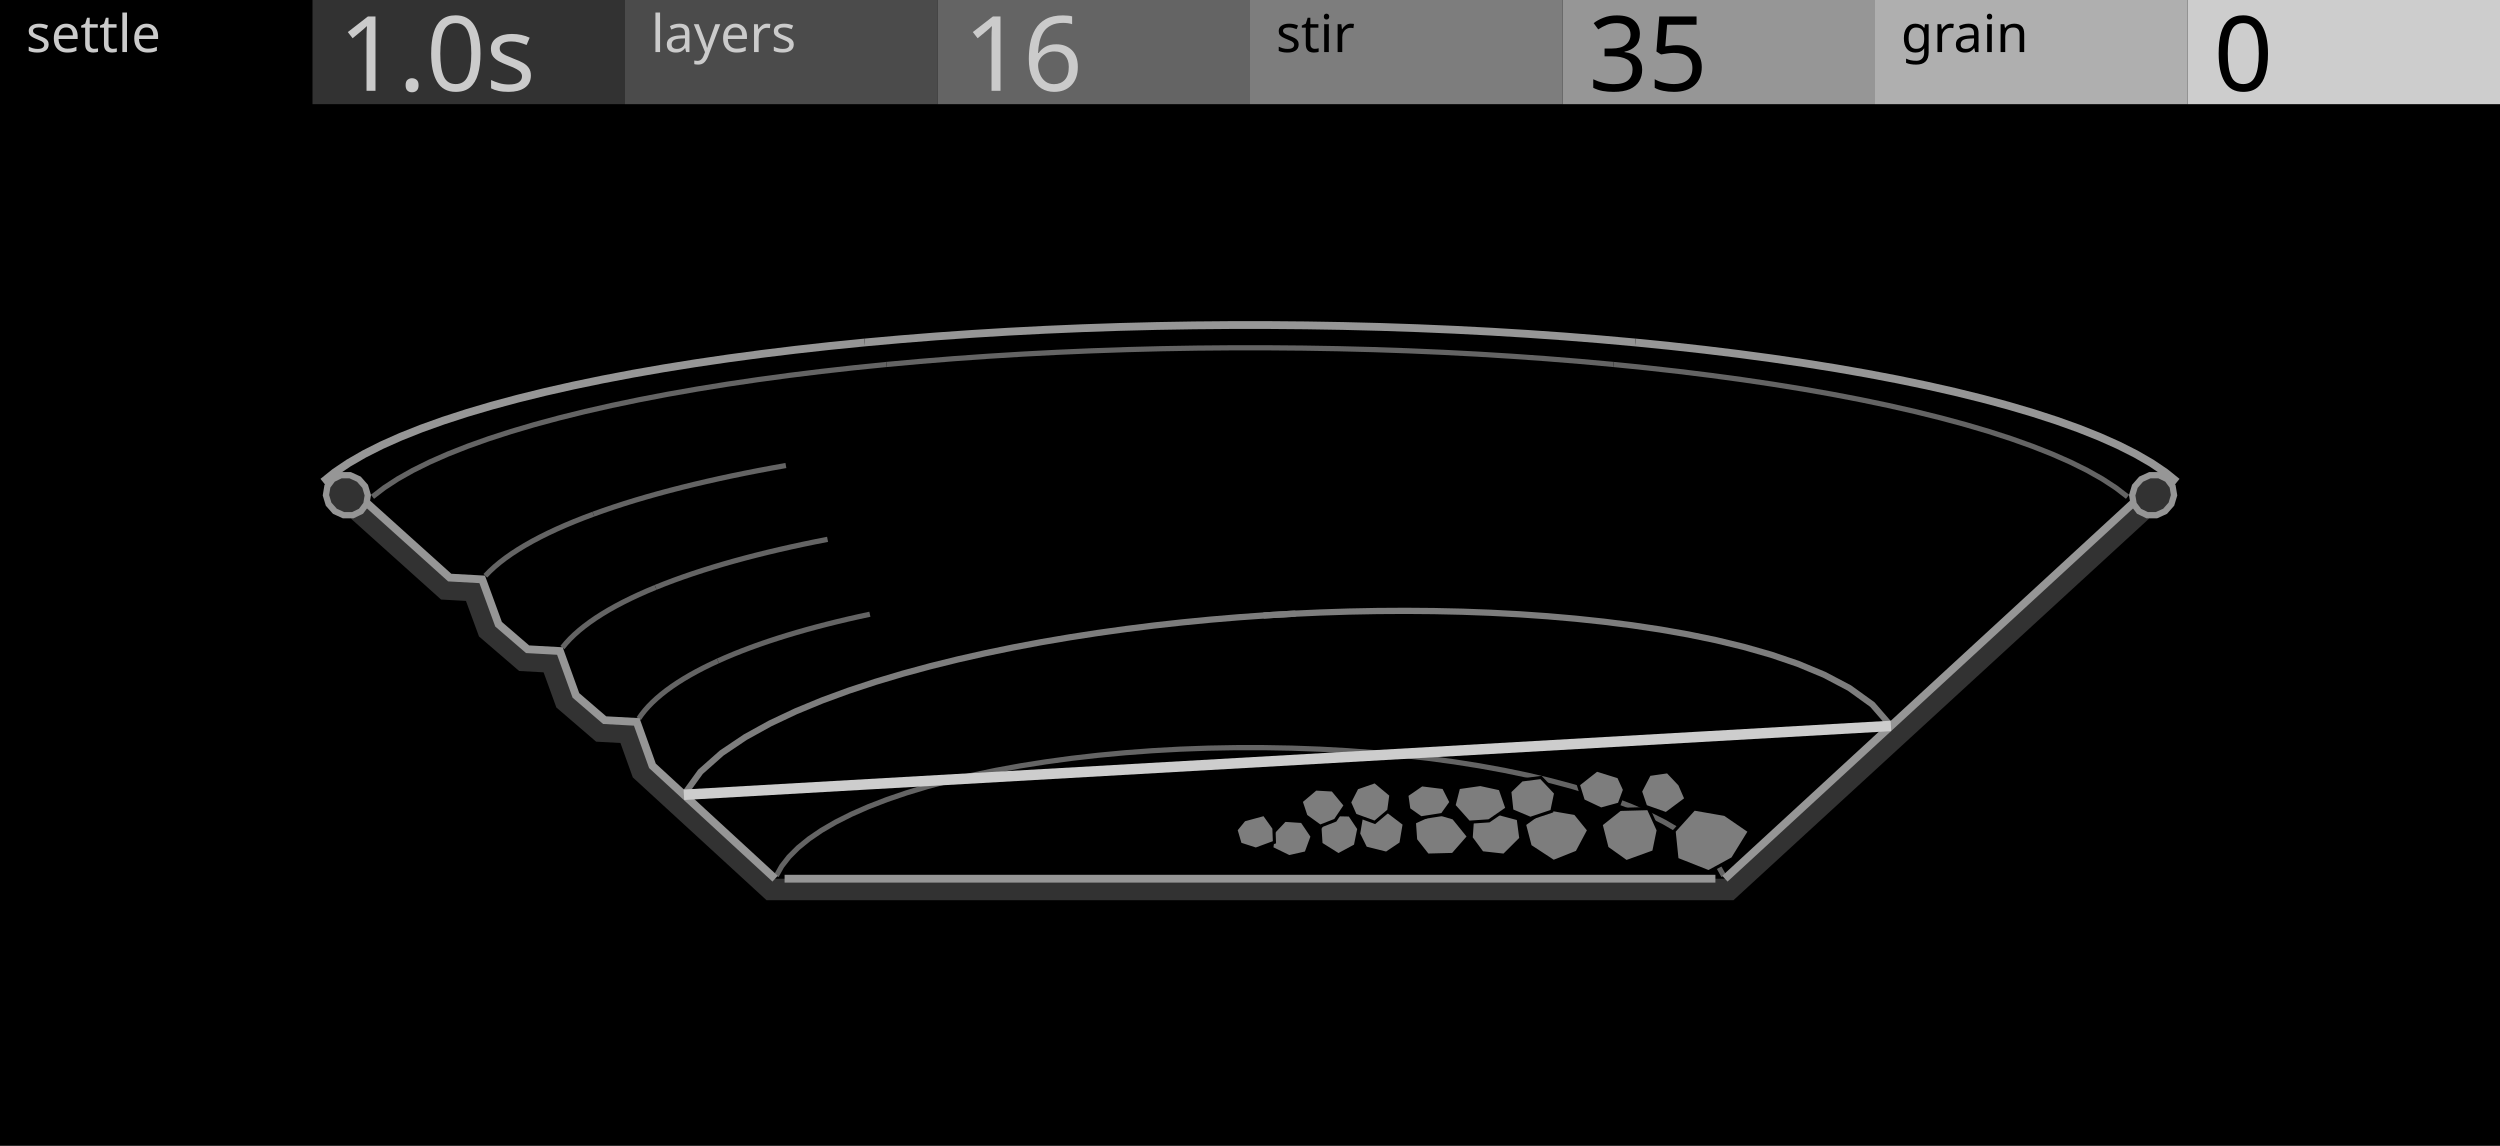
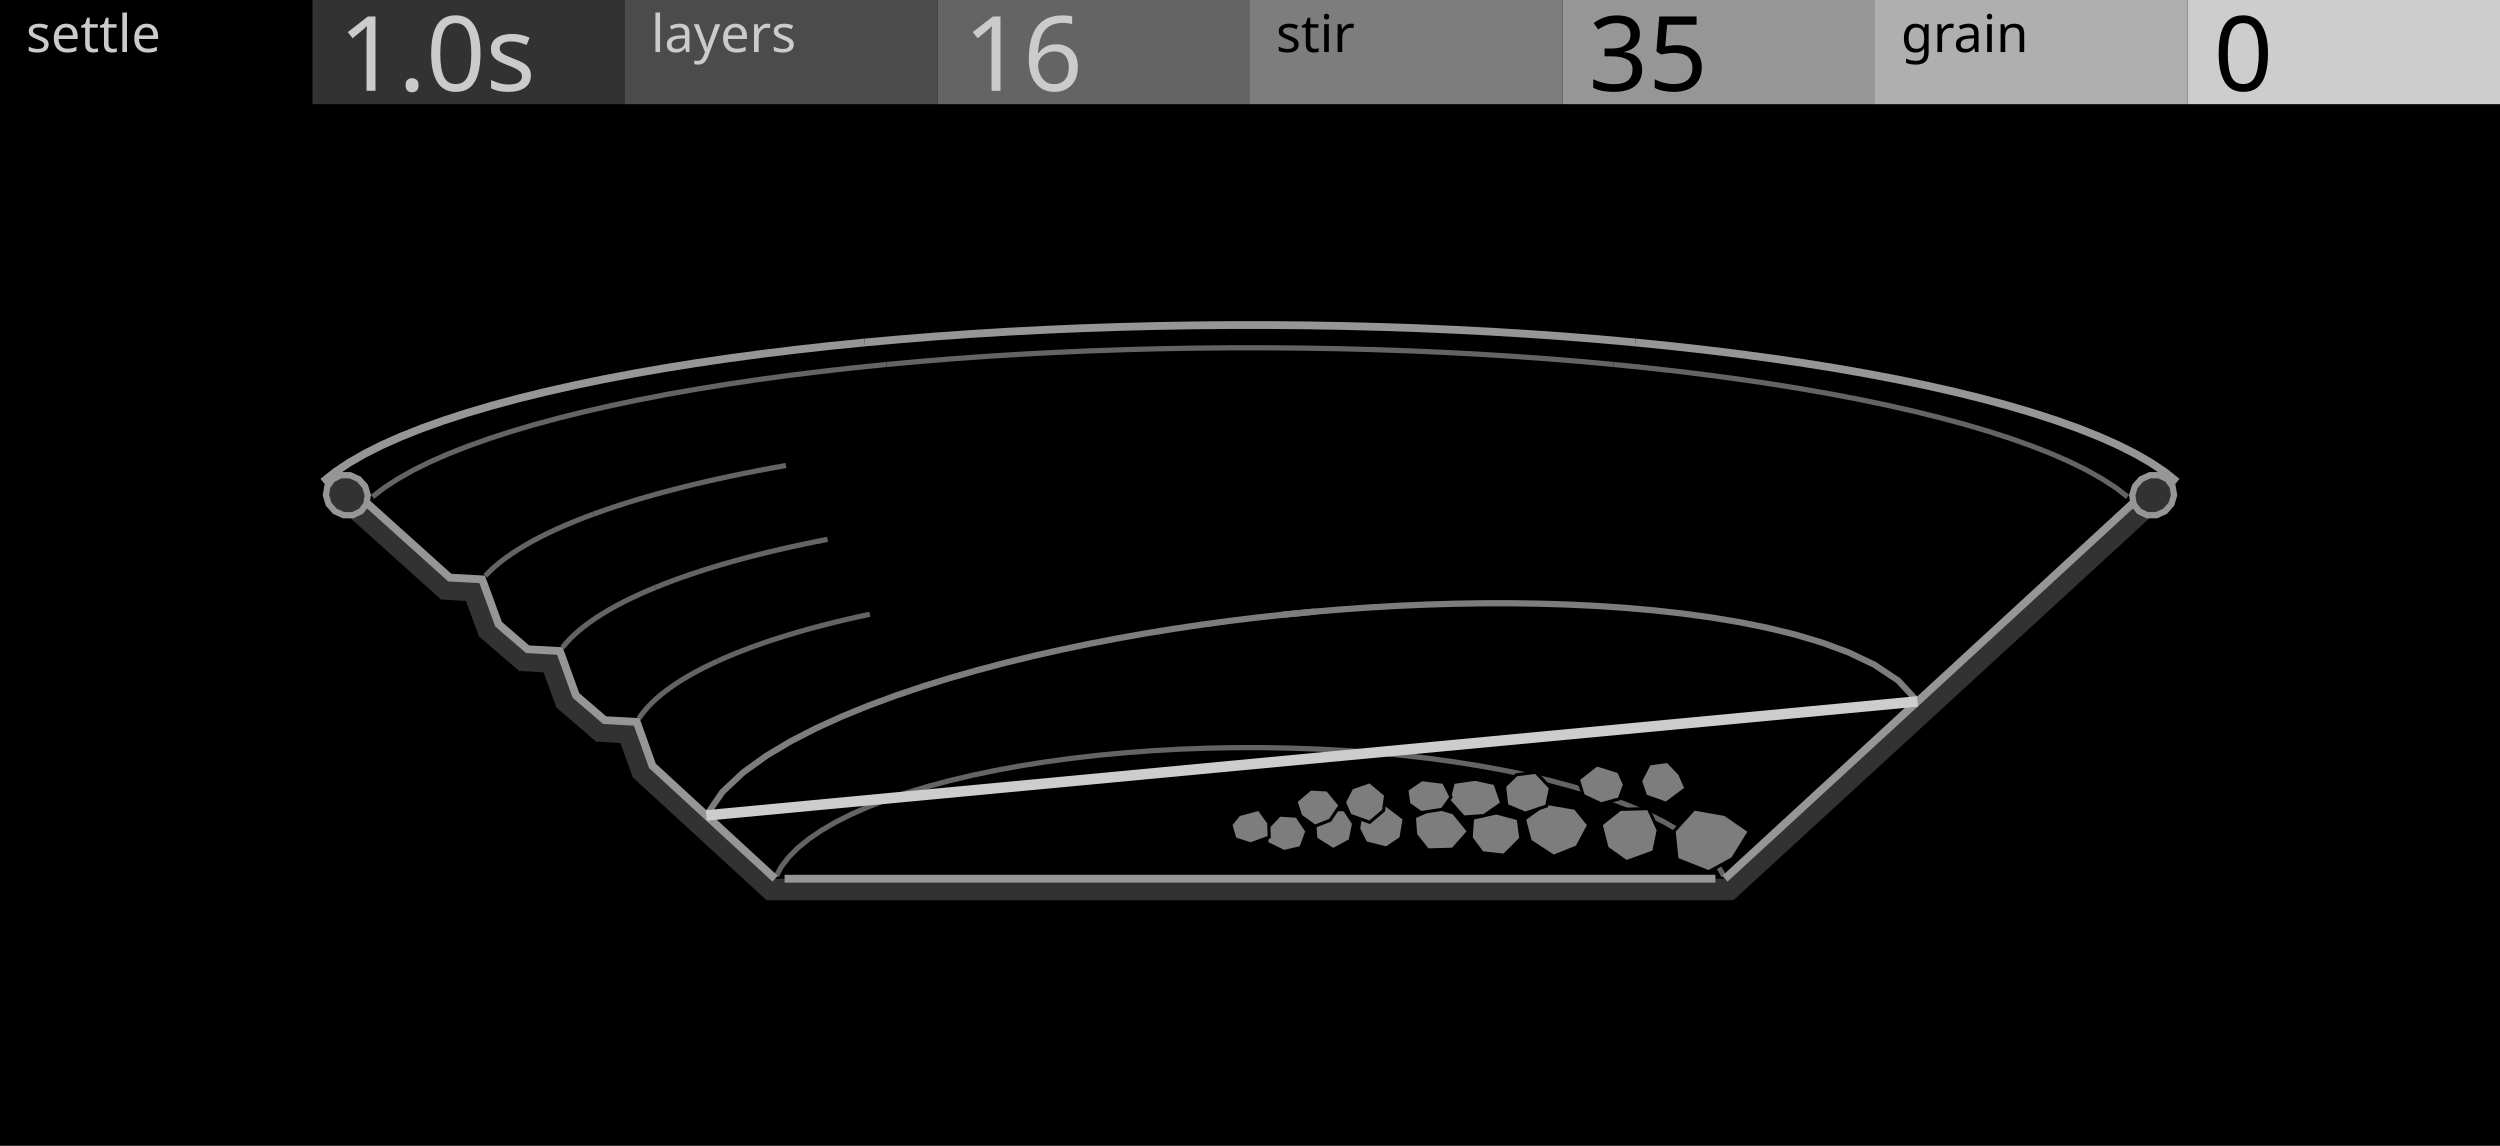
<svg xmlns="http://www.w3.org/2000/svg" width="480" height="220" viewBox="0 0 480 220">
  <g id="preview_canvas">
    <rect x="0" y="0" width="480" height="220" fill="#000000" stroke="none" />
  </g>
  <g id="preview_header">
    <rect x="0" y="0" width="60" height="20" fill="#000000" stroke="none" />
    <rect x="60" y="0" width="60" height="20" fill="#323232" stroke="none" />
    <rect x="120" y="0" width="60" height="20" fill="#4B4B4B" stroke="none" />
    <rect x="180" y="0" width="60" height="20" fill="#646464" stroke="none" />
    <rect x="240" y="0" width="60" height="20" fill="#7D7D7D" stroke="none" />
    <rect x="300" y="0" width="60" height="20" fill="#969696" stroke="none" />
    <rect x="360" y="0" width="60" height="20" fill="#AFAFAF" stroke="none" />
    <rect x="420" y="0" width="60" height="20" fill="#CDCDCD" stroke="none" />
    <text transform="matrix(1 0 0 1 5 10)" fill="#CBCBCB" stroke="none" font-family="UniversNextPro-Light" font-size="10px">settle</text>
    <text transform="matrix(1 0 0 1 125 10)" fill="#CBCBCB" stroke="none" font-family="UniversNextPro-Light" font-size="10px">layers</text>
    <text transform="matrix(1 0 0 1 245 10)" fill="#000000" stroke="none" font-family="UniversNextPro-Light" font-size="10px">stir</text>
    <text transform="matrix(1 0 0 1 365 10)" fill="#000000" stroke="none" font-family="UniversNextPro-Light" font-size="10px">grain</text>
    <text transform="matrix(1 0 0 1 65 17.44)" fill="#CBCBCB" stroke="none" font-family="UniversNextPro-Light" font-size="20px">1.0s</text>
    <text transform="matrix(1 0 0 1 185 17.44)" fill="#CBCBCB" stroke="none" font-family="UniversNextPro-Light" font-size="20px">16</text>
    <text transform="matrix(1 0 0 1 305 17.44)" fill="#000000" stroke="none" font-family="UniversNextPro-Light" font-size="20px">35</text>
    <text transform="matrix(1 0 0 1 425 17.44)" fill="#000000" stroke="none" font-family="UniversNextPro-Light" font-size="20px">0</text>
  </g>
  <path id="silt_palette_0" d="M 700 300 L 704 300 L 704 304 Z" fill="#CDCDCD" stroke="none" />
  <path id="silt_palette_1" d="M 710 300 L 714 300 L 714 304 Z" fill="#7D7D7D" stroke="#000000" stroke-width="0.6" />
  <path id="silt_palette_2" d="M 720 300 L 724 300 L 724 304 Z" fill="#7D7D7D" stroke="none" />
  <path d="M 418.47 91.94 L 416.17 90.088 L 413.472 88.269 L 410.424 86.509 L 407.045 84.805 L 403.351 83.159 L 399.36 81.57 L 395.088 80.04 L 390.551 78.569 L 385.765 77.157 L 380.746 75.806 L 375.509 74.516 L 370.068 73.287 L 364.436 72.12 L 358.629 71.014 L 352.657 69.97 L 346.534 68.988 L 340.272 68.068 L 333.881 67.211 L 327.373 66.415 L 320.758 65.681 L 314.051 65.009 L 313.901 66.502 L 320.601 67.173 L 327.199 67.905 L 333.69 68.698 L 340.063 69.554 L 346.306 70.471 L 352.409 71.449 L 358.359 72.489 L 364.144 73.591 L 369.75 74.753 L 375.164 75.976 L 380.372 77.259 L 385.358 78.601 L 390.107 80.002 L 394.603 81.46 L 398.83 82.973 L 402.768 84.541 L 406.402 86.16 L 409.711 87.829 L 412.677 89.542 L 415.279 91.296 L 417.53 93.108 Z" fill="#969696" stroke="none" />
  <path d="M 314.043 65.008 L 307.248 64.398 L 300.372 63.849 L 293.427 63.362 L 286.422 62.935 L 279.366 62.57 L 272.267 62.266 L 265.132 62.023 L 257.971 61.841 L 250.79 61.719 L 243.598 61.658 L 236.402 61.658 L 229.21 61.719 L 222.029 61.841 L 214.868 62.023 L 207.733 62.266 L 200.634 62.57 L 193.578 62.935 L 186.573 63.362 L 179.628 63.849 L 172.752 64.398 L 165.957 65.008 L 166.091 66.502 L 172.878 65.893 L 179.74 65.345 L 186.671 64.858 L 193.662 64.433 L 200.705 64.068 L 207.791 63.765 L 214.912 63.522 L 222.061 63.34 L 229.229 63.219 L 236.408 63.158 L 243.592 63.158 L 250.771 63.219 L 257.939 63.34 L 265.088 63.522 L 272.209 63.765 L 279.295 64.068 L 286.338 64.433 L 293.329 64.858 L 300.26 65.345 L 307.122 65.893 L 313.909 66.502 Z" fill="#969696" stroke="none" />
  <path d="M 165.949 65.009 L 159.242 65.681 L 152.627 66.415 L 146.119 67.211 L 139.728 68.068 L 133.466 68.988 L 127.343 69.97 L 121.371 71.014 L 115.564 72.12 L 109.932 73.287 L 104.491 74.516 L 99.254 75.806 L 94.235 77.157 L 89.449 78.569 L 84.912 80.04 L 80.64 81.57 L 76.649 83.159 L 72.955 84.805 L 69.576 86.509 L 66.528 88.269 L 63.83 90.088 L 61.53 91.94 L 62.47 93.108 L 64.721 91.296 L 67.323 89.542 L 70.289 87.829 L 73.598 86.16 L 77.232 84.541 L 81.17 82.973 L 85.397 81.46 L 89.893 80.002 L 94.642 78.601 L 99.628 77.259 L 104.836 75.976 L 110.25 74.753 L 115.856 73.591 L 121.641 72.489 L 127.591 71.449 L 133.694 70.471 L 139.937 69.554 L 146.31 68.698 L 152.801 67.905 L 159.399 67.173 L 166.099 66.502 Z" fill="#969696" stroke="none" />
  <path d="M 408.792 94.985 L 406.525 93.241 L 403.905 91.533 L 400.966 89.875 L 397.724 88.269 L 394.194 86.714 L 390.392 85.213 L 386.333 83.765 L 382.03 82.372 L 377.497 81.035 L 372.75 79.753 L 367.8 78.529 L 362.662 77.362 L 357.347 76.252 L 351.867 75.201 L 346.235 74.208 L 340.461 73.273 L 334.556 72.397 L 328.531 71.579 L 322.396 70.82 L 316.16 70.12 L 309.835 69.479 L 309.734 70.474 L 316.053 71.114 L 322.279 71.813 L 328.403 72.571 L 334.416 73.387 L 340.308 74.261 L 346.068 75.194 L 351.686 76.184 L 357.15 77.233 L 362.449 78.339 L 367.57 79.502 L 372.5 80.722 L 377.226 81.997 L 381.734 83.328 L 386.011 84.712 L 390.041 86.149 L 393.809 87.637 L 397.3 89.175 L 400.498 90.759 L 403.385 92.388 L 405.946 94.057 L 408.182 95.778 Z" fill="#646464" stroke="none" />
  <path d="M 309.829 69.478 L 303.422 68.896 L 296.939 68.371 L 290.39 67.905 L 283.785 67.498 L 277.13 67.149 L 270.435 66.858 L 263.706 66.626 L 256.951 66.451 L 250.178 66.335 L 243.394 66.277 L 236.606 66.277 L 229.822 66.335 L 223.049 66.451 L 216.294 66.626 L 209.565 66.858 L 202.87 67.149 L 196.215 67.498 L 189.61 67.905 L 183.061 68.371 L 176.578 68.896 L 170.171 69.478 L 170.261 70.474 L 176.663 69.892 L 183.137 69.368 L 189.676 68.903 L 196.272 68.496 L 202.918 68.148 L 209.604 67.857 L 216.324 67.625 L 223.07 67.451 L 229.835 67.335 L 236.61 67.277 L 243.39 67.277 L 250.165 67.335 L 256.93 67.451 L 263.676 67.625 L 270.396 67.857 L 277.082 68.148 L 283.728 68.496 L 290.324 68.903 L 296.863 69.368 L 303.337 69.892 L 309.739 70.474 Z" fill="#646464" stroke="none" />
  <path d="M 170.165 69.479 L 163.84 70.12 L 157.604 70.82 L 151.469 71.579 L 145.444 72.397 L 139.539 73.273 L 133.765 74.208 L 128.133 75.201 L 122.653 76.252 L 117.338 77.362 L 112.2 78.529 L 107.25 79.753 L 102.503 81.035 L 97.97 82.372 L 93.667 83.765 L 89.608 85.213 L 85.806 86.714 L 82.276 88.269 L 79.034 89.875 L 76.095 91.533 L 73.475 93.241 L 71.208 94.985 L 71.818 95.778 L 74.054 94.057 L 76.615 92.388 L 79.502 90.759 L 82.7 89.175 L 86.191 87.637 L 89.959 86.149 L 93.989 84.712 L 98.266 83.328 L 102.774 81.997 L 107.5 80.722 L 112.43 79.502 L 117.551 78.339 L 122.85 77.233 L 128.314 76.184 L 133.932 75.194 L 139.692 74.261 L 145.584 73.387 L 151.597 72.571 L 157.721 71.813 L 163.947 71.114 L 170.266 70.474 Z" fill="#646464" stroke="none" />
  <path d="M 331.38 167.904 L 330.333 166.036 L 328.895 164.186 L 327.104 162.395 L 324.978 160.666 L 322.532 159.001 L 319.783 157.403 L 316.746 155.876 L 313.439 154.423 L 309.877 153.046 L 306.078 151.749 L 302.058 150.534 L 297.835 149.404 L 293.425 148.36 L 288.844 147.406 L 284.111 146.543 L 279.24 145.771 L 274.25 145.094 L 269.156 144.511 L 263.974 144.024 L 258.72 143.633 L 253.411 143.34 L 248.062 143.144 L 242.69 143.046 L 237.314 143.046 L 237.314 144.046 L 242.681 144.046 L 248.035 144.144 L 253.365 144.339 L 258.655 144.631 L 263.89 145.02 L 269.052 145.506 L 274.126 146.086 L 279.095 146.761 L 283.943 147.529 L 288.653 148.388 L 293.208 149.337 L 297.591 150.373 L 301.784 151.496 L 305.772 152.701 L 309.535 153.986 L 313.057 155.347 L 316.32 156.781 L 319.306 158.283 L 321.999 159.848 L 324.38 161.468 L 326.433 163.138 L 328.144 164.849 L 329.498 166.591 L 330.507 168.393 Z" fill="#646464" stroke="none" />
  <path d="M 237.305 143.046 L 231.938 143.144 L 226.589 143.34 L 221.28 143.633 L 216.026 144.024 L 210.844 144.511 L 205.75 145.094 L 200.76 145.771 L 195.889 146.543 L 191.156 147.406 L 186.575 148.36 L 182.165 149.404 L 177.942 150.534 L 173.922 151.749 L 170.123 153.046 L 166.561 154.423 L 163.254 155.876 L 160.217 157.403 L 157.468 159.001 L 155.022 160.666 L 152.896 162.395 L 151.105 164.186 L 149.667 166.036 L 148.62 167.904 L 149.493 168.393 L 150.502 166.591 L 151.856 164.849 L 153.567 163.138 L 155.62 161.468 L 158.001 159.848 L 160.694 158.283 L 163.68 156.781 L 166.943 155.347 L 170.465 153.986 L 174.228 152.701 L 178.216 151.496 L 182.409 150.373 L 186.792 149.337 L 191.347 148.388 L 196.057 147.529 L 200.905 146.761 L 205.874 146.086 L 210.948 145.506 L 216.11 145.02 L 221.345 144.631 L 226.635 144.339 L 231.965 144.144 L 237.324 144.046 Z" fill="#646464" stroke="none" />
  <path d="M 166.91 117.446 L 164.791 117.904 L 162.703 118.378 L 160.65 118.865 L 158.632 119.367 L 156.651 119.882 L 154.708 120.411 L 152.805 120.954 L 150.942 121.511 L 149.121 122.08 L 147.343 122.664 L 145.609 123.26 L 143.921 123.869 L 142.28 124.492 L 140.687 125.127 L 139.143 125.774 L 137.655 126.432 L 138.059 127.346 L 139.539 126.692 L 141.065 126.052 L 142.642 125.424 L 144.268 124.807 L 145.941 124.203 L 147.661 123.612 L 149.426 123.033 L 151.234 122.467 L 153.085 121.914 L 154.977 121.374 L 156.908 120.848 L 158.878 120.336 L 160.886 119.837 L 162.929 119.352 L 165.007 118.881 L 167.121 118.423 Z" fill="#646464" stroke="none" />
  <path d="M 137.646 126.436 L 136.21 127.106 L 134.822 127.79 L 133.489 128.485 L 132.212 129.193 L 130.993 129.911 L 129.831 130.642 L 128.73 131.383 L 127.689 132.135 L 126.711 132.898 L 125.796 133.672 L 124.946 134.457 L 124.162 135.252 L 123.446 136.058 L 122.799 136.875 L 122.233 137.688 L 123.053 138.26 L 123.602 137.472 L 124.213 136.701 L 124.893 135.936 L 125.642 135.176 L 126.458 134.422 L 127.341 133.675 L 128.29 132.935 L 129.302 132.203 L 130.377 131.48 L 131.513 130.766 L 132.709 130.061 L 133.963 129.366 L 135.275 128.681 L 136.642 128.007 L 138.068 127.342 Z" fill="#646464" stroke="none" />
  <path d="M 158.797 103.061 L 156.42 103.531 L 154.076 104.016 L 151.768 104.516 L 149.497 105.03 L 147.266 105.559 L 145.074 106.103 L 142.925 106.661 L 140.818 107.233 L 138.756 107.82 L 136.739 108.42 L 134.77 109.035 L 132.849 109.663 L 130.979 110.305 L 129.161 110.961 L 127.395 111.63 L 125.688 112.31 L 126.059 113.239 L 127.757 112.562 L 129.507 111.899 L 131.311 111.249 L 133.167 110.611 L 135.074 109.987 L 137.031 109.377 L 139.035 108.78 L 141.086 108.197 L 143.181 107.627 L 145.32 107.072 L 147.501 106.531 L 149.723 106.004 L 151.984 105.492 L 154.283 104.994 L 156.619 104.511 L 158.991 104.042 Z" fill="#646464" stroke="none" />
  <path d="M 125.68 112.314 L 124.029 113.007 L 122.432 113.715 L 120.893 114.436 L 119.416 115.169 L 118 115.915 L 116.648 116.673 L 115.361 117.443 L 114.14 118.225 L 112.988 119.019 L 111.905 119.825 L 110.893 120.642 L 109.954 121.471 L 109.089 122.311 L 108.3 123.163 L 107.599 124.014 L 108.37 124.65 L 109.053 123.821 L 109.805 123.01 L 110.633 122.205 L 111.538 121.406 L 112.517 120.615 L 113.57 119.832 L 114.694 119.058 L 115.887 118.293 L 117.149 117.538 L 118.478 116.794 L 119.871 116.06 L 121.328 115.337 L 122.847 114.625 L 124.425 113.925 L 126.067 113.236 Z" fill="#646464" stroke="none" />
  <path d="M 150.802 88.884 L 148.166 89.357 L 145.564 89.846 L 142.999 90.35 L 140.474 90.868 L 137.988 91.402 L 135.545 91.951 L 133.146 92.515 L 130.791 93.093 L 128.483 93.687 L 126.223 94.295 L 124.012 94.917 L 121.853 95.554 L 119.747 96.205 L 117.695 96.871 L 115.7 97.55 L 113.766 98.242 L 114.103 99.183 L 116.029 98.494 L 118.011 97.82 L 120.049 97.159 L 122.142 96.511 L 124.289 95.878 L 126.488 95.259 L 128.737 94.654 L 131.035 94.063 L 133.379 93.487 L 135.769 92.926 L 138.203 92.379 L 140.679 91.847 L 143.196 91.33 L 145.752 90.828 L 148.346 90.341 L 150.979 89.869 Z" fill="#646464" stroke="none" />
  <path d="M 113.758 98.245 L 111.884 98.95 L 110.067 99.671 L 108.313 100.405 L 106.624 101.153 L 105.001 101.913 L 103.447 102.687 L 101.962 103.474 L 100.549 104.273 L 99.209 105.085 L 97.945 105.909 L 96.757 106.746 L 95.648 107.595 L 94.62 108.457 L 93.674 109.331 L 92.823 110.206 L 93.54 110.903 L 94.372 110.047 L 95.281 109.208 L 96.274 108.376 L 97.349 107.552 L 98.506 106.737 L 99.741 105.932 L 101.054 105.136 L 102.442 104.351 L 103.903 103.577 L 105.436 102.814 L 107.039 102.063 L 108.709 101.324 L 110.444 100.597 L 112.244 99.883 L 114.11 99.181 Z" fill="#646464" stroke="none" />
-   <path id="silt_node_0" transform="matrix(1 0 0 1 303 128.2)" d="M 60.512 10.783 L 56.9 6.629 L 52.388 3.379 L 47.501 0.808 L 42.421 -1.306 L 37.224 -3.074 L 31.952 -4.579 L 26.628 -5.869 L 21.266 -6.975 L 15.877 -7.926 L 10.467 -8.738 L 5.042 -9.428 L -0.395 -10.006 L -5.842 -10.481 L -11.295 -10.86 L -16.753 -11.149 L -22.214 -11.352 L -27.678 -11.474 L -33.142 -11.518 L -38.606 -11.485 L -44.069 -11.379 L -49.53 -11.199 L -54.988 -10.948 L -60.439 -10.626 L -60.368 -9.428 L -54.925 -9.749 L -49.483 -10 L -44.038 -10.18 L -38.591 -10.285 L -33.143 -10.318 L -27.696 -10.274 L -22.25 -10.153 L -16.807 -9.95 L -11.368 -9.662 L -5.935 -9.284 L -0.511 -8.812 L 4.903 -8.236 L 10.302 -7.549 L 15.683 -6.742 L 21.04 -5.796 L 26.365 -4.697 L 31.646 -3.418 L 36.866 -1.928 L 41.997 -0.182 L 46.99 1.895 L 51.755 4.402 L 56.086 7.521 L 59.606 11.57 Z" fill="#7D7D7D" stroke="none" />
-   <path id="silt_node_1" transform="matrix(1 0 0 1 189.8 135.1)" d="M 58.903 -17.883 L 53.452 -17.57 L 48.002 -17.185 L 42.557 -16.727 L 37.119 -16.197 L 31.688 -15.595 L 26.265 -14.915 L 20.853 -14.158 L 15.452 -13.322 L 10.065 -12.402 L 4.692 -11.392 L -0.662 -10.288 L -5.996 -9.085 L -11.305 -7.773 L -16.584 -6.341 L -21.828 -4.776 L -27.027 -3.062 L -32.169 -1.173 L -37.236 0.919 L -42.201 3.261 L -47.015 5.921 L -51.596 9 L -55.756 12.683 L -58.98 17.143 L -58.008 17.846 L -54.861 13.493 L -50.86 9.951 L -46.389 6.946 L -41.654 4.33 L -36.751 2.017 L -31.733 -0.055 L -26.632 -1.929 L -21.468 -3.631 L -16.256 -5.187 L -11.004 -6.611 L -5.719 -7.917 L -0.409 -9.115 L 4.924 -10.215 L 10.277 -11.221 L 15.645 -12.137 L 21.028 -12.971 L 26.423 -13.725 L 31.828 -14.403 L 37.243 -15.004 L 42.665 -15.532 L 48.094 -15.988 L 53.529 -16.372 L 58.972 -16.685 Z" fill="#7D7D7D" stroke="none" />
+   <path id="silt_node_0" transform="matrix(1 0 0 1 307.4 125.2)" d="M 61.213 9.062 L 57.446 5.006 L 52.789 1.91 L 47.778 -0.484 L 42.588 -2.402 L 37.297 -3.978 L 31.939 -5.279 L 26.538 -6.362 L 21.107 -7.263 L 15.655 -8.007 L 10.187 -8.611 L 4.709 -9.092 L -0.777 -9.46 L -6.268 -9.726 L -11.762 -9.896 L -17.258 -9.974 L -22.754 -9.968 L -28.248 -9.88 L -33.741 -9.713 L -39.23 -9.471 L -44.716 -9.155 L -50.197 -8.767 L -55.672 -8.307 L -61.137 -7.776 L -61.021 -6.581 L -55.564 -7.111 L -50.104 -7.57 L -44.639 -7.958 L -39.17 -8.273 L -33.696 -8.514 L -28.221 -8.68 L -22.743 -8.768 L -17.266 -8.774 L -11.789 -8.696 L -6.316 -8.526 L -0.846 -8.262 L 4.616 -7.895 L 10.069 -7.417 L 15.508 -6.816 L 20.928 -6.076 L 26.322 -5.182 L 31.68 -4.107 L 36.984 -2.819 L 42.209 -1.263 L 47.31 0.622 L 52.195 2.957 L 56.663 5.927 L 60.334 9.879 Z" fill="#7D7D7D" stroke="none" />
+   <path id="silt_node_1" transform="matrix(1 0 0 1 193.8 136.9)" d="M 58.622 -20.069 L 53.156 -19.547 L 47.694 -18.954 L 42.239 -18.289 L 36.794 -17.552 L 31.36 -16.742 L 25.936 -15.858 L 20.525 -14.898 L 15.129 -13.856 L 9.749 -12.731 L 4.388 -11.519 L -0.953 -10.215 L -6.269 -8.811 L -11.556 -7.301 L -16.811 -5.673 L -22.024 -3.913 L -27.188 -2.007 L -32.29 0.069 L -37.31 2.347 L -42.22 4.868 L -46.972 7.696 L -51.478 10.936 L -55.551 14.757 L -58.681 19.32 L -57.691 19.998 L -54.635 15.543 L -50.714 11.865 L -46.314 8.701 L -41.639 5.918 L -36.788 3.428 L -31.816 1.171 L -26.754 -0.888 L -21.625 -2.782 L -16.441 -4.531 L -11.214 -6.15 L -5.951 -7.654 L -0.657 -9.052 L 4.663 -10.351 L 10.004 -11.558 L 15.366 -12.679 L 20.744 -13.718 L 26.138 -14.675 L 31.545 -15.557 L 36.963 -16.364 L 42.393 -17.099 L 47.831 -17.761 L 53.278 -18.353 L 58.736 -18.875 Z" fill="#7D7D7D" stroke="none" />
  <path d="M 240 168.711 L 148.82 168.711 L 125.27 147.04 L 122.255 138.607 L 116.088 138.268 L 110.576 133.52 L 107.497 124.996 L 101.295 124.654 L 95.727 119.855 L 92.582 111.241 L 86.345 110.895 L 70.307 96.464 L 67.394 99.587 L 84.684 115.111 L 89.463 115.376 L 91.966 122.199 L 99.676 128.829 L 104.371 129.088 L 106.822 135.839 L 114.454 142.399 L 119.123 142.655 L 121.496 149.261 L 147.173 172.836 L 240 172.836 Z" fill="#323232" stroke="none" />
  <path d="M 240 168.711 L 331.18 168.711 L 409.693 96.464 L 412.646 99.551 L 332.827 172.836 L 240 172.836 Z" fill="#323232" stroke="none" />
  <path d="M 149.328 168.159 L 125.914 146.614 L 122.794 137.885 L 116.384 137.533 L 111.215 133.08 L 108.034 124.275 L 101.591 123.919 L 96.364 119.414 L 93.117 110.519 L 86.65 110.161 L 70.808 95.906 L 69.805 97.021 L 86.039 111.629 L 92.047 111.962 L 95.089 120.296 L 100.999 125.389 L 106.96 125.718 L 109.938 133.959 L 115.792 139.003 L 121.717 139.328 L 124.626 147.467 L 148.312 169.263 Z" fill="#969696" stroke="none" />
  <path d="M 70.619 95.086 L 70.11 93.377 L 68.903 92.004 L 67.239 91.241 L 65.446 91.241 L 63.883 92.004 L 62.859 93.377 L 62.577 95.086 L 63.091 96.794 L 64.298 98.162 L 65.959 98.92 L 67.746 98.92 L 69.306 98.162 L 70.332 96.794 Z" fill="#323232" stroke="#969696" stroke-width="1.2" />
  <path d="M 331.688 169.263 L 410.201 97.016 L 409.186 95.912 L 330.672 168.159 Z" fill="#969696" stroke="none" />
  <path d="M 417.423 95.086 L 417.141 93.377 L 416.117 92.004 L 414.554 91.241 L 412.761 91.241 L 411.097 92.004 L 409.89 93.377 L 409.381 95.086 L 409.668 96.794 L 410.694 98.162 L 412.254 98.92 L 414.041 98.92 L 415.702 98.162 L 416.909 96.794 Z" fill="#323232" stroke="#969696" stroke-width="1.2" />
  <path d="M 150.643 169.461 L 329.357 169.461 L 329.357 167.961 L 150.643 167.961 Z" fill="#969696" stroke="none" />
  <path id="silt_node_3" transform="matrix(1 0 0 1 328 161)" d="M 0.05 6.375 L -6.018 3.974 L -6.571 -1.428 L -2.736 -5.666 L 3.174 -4.636 L 7.901 -1.397 L 4.66 3.854 Z" fill="#7D7D7D" stroke="#000000" stroke-width="0.6" />
  <path id="silt_node_4" transform="matrix(1 0 0 1 313 160)" d="M -4.447 2.8 L -5.592 -1.697 L -1.952 -4.598 L 3.487 -4.75 L 5.377 -0.607 L 4.524 3.536 L -0.745 5.441 Z" fill="#7D7D7D" stroke="#000000" stroke-width="0.6" />
-   <path id="silt_node_5" transform="matrix(1 0 0 1 299 160)" d="M 3.793 3.61 L -0.72 5.406 L -5.21 2.464 L -6.308 -1.732 L -2.115 -4.762 L 3.446 -3.81 L 6.04 -0.61 Z" fill="#7D7D7D" stroke="#000000" stroke-width="0.6" />
+   <path id="silt_node_5" transform="matrix(1 0 0 1 299 159)" d="M 3.793 3.61 L -0.72 5.406 L -5.21 2.464 L -6.308 -1.732 L -2.115 -4.762 L 3.446 -3.81 L 6.04 -0.61 Z" fill="#7D7D7D" stroke="#000000" stroke-width="0.6" />
  <path id="silt_node_6" transform="matrix(1 0 0 1 287 160)" d="M 5.002 0.994 L 1.782 4.2 L -2.42 3.735 L -4.535 0.864 L -4.275 -2.9 L 0.274 -3.923 L 4.504 -2.793 Z" fill="#7D7D7D" stroke="#000000" stroke-width="0.6" />
-   <path id="silt_node_7" transform="matrix(1 0 0 1 276 160)" d="M 5.967 0.62 L 2.95 4.057 L -1.896 4.183 L -4.199 1.256 L -4.439 -2.12 L -0.403 -3.968 L 3.082 -2.941 Z" fill="#7D7D7D" stroke="#000000" stroke-width="0.6" />
-   <path id="silt_node_8" transform="matrix(1 0 0 1 265 160)" d="M 1.187 3.817 L -2.797 2.823 L -4.151 0.085 L -3.639 -2.927 L 0.856 -4.665 L 4.613 -1.804 L 3.98 1.942 Z" fill="#7D7D7D" stroke="#000000" stroke-width="0.6" />
-   <path id="silt_node_9" transform="matrix(1 0 0 1 284 154)" d="M -1.978 3.866 L -4.834 0.663 L -3.955 -2.782 L 0.234 -3.38 L 4.032 -2.551 L 5.346 1.22 L 1.892 3.603 Z" fill="#7D7D7D" stroke="#000000" stroke-width="0.6" />
-   <path id="silt_node_10" transform="matrix(1 0 0 1 294 153)" d="M -3.719 2.635 L -4.12 -1.033 L -1.832 -3.248 L 1.875 -3.721 L 4.686 -0.732 L 3.957 2.751 L -0.171 4.129 Z" fill="#7D7D7D" stroke="#000000" stroke-width="0.6" />
-   <path id="silt_node_11" transform="matrix(1 0 0 1 308 152)" d="M -4.006 1.731 L -4.971 -1.358 L -1.426 -4.151 L 2.775 -2.846 L 3.914 -0.355 L 2.892 2.385 L -0.598 3.343 Z" fill="#7D7D7D" stroke="#000000" stroke-width="0.6" />
-   <path id="silt_node_12" transform="matrix(1 0 0 1 319 152)" d="M 4.71 1.38 L 0.889 4.229 L -3.042 2.83 L -4.024 -0.044 L -2.322 -3.317 L 1.191 -3.825 L 3.509 -1.38 Z" fill="#7D7D7D" stroke="#000000" stroke-width="0.6" />
-   <path id="silt_node_13" transform="matrix(1 0 0 1 257 160)" d="M 3.236 2.37 L -0.028 4.129 L -3.367 2.026 L -3.56 -0.956 L -2.02 -3.612 L 2.141 -3.521 L 3.894 -0.89 Z" fill="#7D7D7D" stroke="#000000" stroke-width="0.6" />
-   <path id="silt_node_14" transform="matrix(1 0 0 1 274 154)" d="M 2.908 2.387 L -1.172 3.027 L -3.506 1.376 L -3.89 -1.341 L -1.015 -3.318 L 3.168 -2.797 L 4.601 0.019 Z" fill="#7D7D7D" stroke="#000000" stroke-width="0.6" />
-   <path id="silt_node_15" transform="matrix(1 0 0 1 248 161)" d="M -3.818 1.86 L -3.448 -1.241 L -1.32 -3.504 L 1.987 -3.285 L 3.93 -0.405 L 2.773 2.746 L -0.487 3.485 Z" fill="#7D7D7D" stroke="#000000" stroke-width="0.6" />
-   <path id="silt_node_16" transform="matrix(1 0 0 1 263 154)" d="M 0.968 3.884 L -2.804 2.509 L -3.887 0.058 L -2.47 -2.717 L 0.998 -3.922 L 4.053 -1.37 L 3.639 1.635 Z" fill="#7D7D7D" stroke="#000000" stroke-width="0.6" />
-   <path id="silt_node_17" transform="matrix(1 0 0 1 241 160)" d="M -2.893 2.058 L -3.689 -0.666 L -2.123 -2.588 L 1.719 -3.634 L 3.59 -1.004 L 3.693 1.715 L 0.121 3.033 Z" fill="#7D7D7D" stroke="#000000" stroke-width="0.6" />
-   <path id="silt_node_18" transform="matrix(1 0 0 1 254 155)" d="M 2.378 2.489 L -0.539 3.631 L -3.262 1.659 L -4.188 -1.133 L -1.389 -3.507 L 1.867 -3.323 L 4.302 -0.376 Z" fill="#7D7D7D" stroke="#000000" stroke-width="0.6" />
+   <path id="silt_node_7" transform="matrix(1 0 0 1 276 159)" d="M 5.967 0.62 L 2.95 4.057 L -1.896 4.183 L -4.199 1.256 L -4.439 -2.12 L -0.403 -3.968 L 3.082 -2.941 Z" fill="#7D7D7D" stroke="#000000" stroke-width="0.6" />
+   <path id="silt_node_8" transform="matrix(1 0 0 1 265 159)" d="M 1.187 3.817 L -2.797 2.823 L -4.151 0.085 L -3.639 -2.927 L 0.856 -4.665 L 4.613 -1.804 L 3.98 1.942 Z" fill="#7D7D7D" stroke="#000000" stroke-width="0.6" />
+   <path id="silt_node_9" transform="matrix(1 0 0 1 283 153)" d="M -1.978 3.866 L -4.834 0.663 L -3.955 -2.782 L 0.234 -3.38 L 4.032 -2.551 L 5.346 1.22 L 1.892 3.603 Z" fill="#7D7D7D" stroke="#000000" stroke-width="0.6" />
+   <path id="silt_node_10" transform="matrix(1 0 0 1 293 152)" d="M -3.719 2.635 L -4.12 -1.033 L -1.832 -3.248 L 1.875 -3.721 L 4.686 -0.732 L 3.957 2.751 L -0.171 4.129 Z" fill="#7D7D7D" stroke="#000000" stroke-width="0.6" />
+   <path id="silt_node_11" transform="matrix(1 0 0 1 308 151)" d="M -4.006 1.731 L -4.971 -1.358 L -1.426 -4.151 L 2.775 -2.846 L 3.914 -0.355 L 2.892 2.385 L -0.598 3.343 Z" fill="#7D7D7D" stroke="#000000" stroke-width="0.6" />
+   <path id="silt_node_12" transform="matrix(1 0 0 1 319 150)" d="M 4.71 1.38 L 0.889 4.229 L -3.042 2.83 L -4.024 -0.044 L -2.322 -3.317 L 1.191 -3.825 L 3.509 -1.38 Z" fill="#7D7D7D" stroke="#000000" stroke-width="0.6" />
+   <path id="silt_node_13" transform="matrix(1 0 0 1 256 159)" d="M 3.236 2.37 L -0.028 4.129 L -3.367 2.026 L -3.56 -0.956 L -2.02 -3.612 L 2.141 -3.521 L 3.894 -0.89 Z" fill="#7D7D7D" stroke="#000000" stroke-width="0.6" />
+   <path id="silt_node_14" transform="matrix(1 0 0 1 274 153)" d="M 2.908 2.387 L -1.172 3.027 L -3.506 1.376 L -3.89 -1.341 L -1.015 -3.318 L 3.168 -2.797 L 4.601 0.019 Z" fill="#7D7D7D" stroke="#000000" stroke-width="0.6" />
+   <path id="silt_node_15" transform="matrix(1 0 0 1 247 160)" d="M -3.818 1.86 L -3.448 -1.241 L -1.32 -3.504 L 1.987 -3.285 L 3.93 -0.405 L 2.773 2.746 L -0.487 3.485 Z" fill="#7D7D7D" stroke="#000000" stroke-width="0.6" />
+   <path id="silt_node_16" transform="matrix(1 0 0 1 262 154)" d="M 0.968 3.884 L -2.804 2.509 L -3.887 0.058 L -2.47 -2.717 L 0.998 -3.922 L 4.053 -1.37 L 3.639 1.635 Z" fill="#7D7D7D" stroke="#000000" stroke-width="0.6" />
+   <path id="silt_node_17" transform="matrix(1 0 0 1 240 159)" d="M -2.893 2.058 L -3.689 -0.666 L -2.123 -2.588 L 1.719 -3.634 L 3.59 -1.004 L 3.693 1.715 L 0.121 3.033 Z" fill="#7D7D7D" stroke="#000000" stroke-width="0.6" />
+   <path id="silt_node_18" transform="matrix(1 0 0 1 253 155)" d="M 2.378 2.489 L -0.539 3.631 L -3.262 1.659 L -4.188 -1.133 L -1.389 -3.507 L 1.867 -3.323 L 4.302 -0.376 Z" fill="#7D7D7D" stroke="#000000" stroke-width="0.6" />
  <path id="silt_node_19" transform="matrix(1 0 0 1 640 320)" d="M -4.423 0.775 L -2.649 -2.029 L 0.034 -2.831 L 2.643 -2.042 L 4.361 0.66 L 1.63 2.518 L -1.53 2.755 Z" fill="#7D7D7D" stroke="#000000" stroke-width="0.6" />
  <path id="silt_node_20" transform="matrix(1 0 0 1 640 320)" d="M 1.84 2.469 L -1.437 2.84 L -4.207 0.914 L -3.263 -1.966 L -0.452 -3.077 L 3.297 -2.443 L 4.077 0.318 Z" fill="#7D7D7D" stroke="#000000" stroke-width="0.6" />
  <path id="silt_node_21" transform="matrix(1 0 0 1 640 320)" d="M -1.645 2.65 L -3.542 0.983 L -2.776 -1.579 L -0.257 -3.741 L 2.999 -1.87 L 3.614 0.456 L 2.291 2.388 Z" fill="#7D7D7D" stroke="#000000" stroke-width="0.6" />
  <path id="silt_node_22" transform="matrix(1 0 0 1 640 320)" d="M 4.348 0.248 L 1.885 2.85 L -1.265 2.6 L -3.467 1.361 L -2.823 -1.801 L -0.484 -3.031 L 2.651 -2.06 Z" fill="#7D7D7D" stroke="#000000" stroke-width="0.6" />
  <path id="silt_node_23" transform="matrix(1 0 0 1 640 320)" d="M -1.904 3.203 L -3.848 0.599 L -2.79 -2.349 L 0.14 -3.324 L 3.016 -1.669 L 4.395 0.696 L 1.731 3.077 Z" fill="#7D7D7D" stroke="#000000" stroke-width="0.6" />
  <path id="silt_node_24" transform="matrix(1 0 0 1 640 320)" d="M 1.122 3.469 L -2.073 2.85 L -3.582 0.358 L -3.232 -2.43 L 0.307 -3.152 L 3.283 -1.828 L 3.942 1.075 Z" fill="#7D7D7D" stroke="#000000" stroke-width="0.6" />
  <path id="silt_node_25" transform="matrix(1 0 0 1 640 320)" d="M 2.066 2.93 L -1.488 3.193 L -4.215 1.006 L -3.041 -1.535 L -0.428 -3.354 L 2.935 -2.543 L 4.278 0.418 Z" fill="#7D7D7D" stroke="#000000" stroke-width="0.6" />
  <path id="silt_node_26" transform="matrix(1 0 0 1 640 320)" d="M -0.816 3.309 L -2.858 1.542 L -3.389 -1.154 L -0.847 -3.397 L 2.497 -2.651 L 3.411 -0.087 L 2.39 2.496 Z" fill="#7D7D7D" stroke="#000000" stroke-width="0.6" />
  <path id="silt_node_27" transform="matrix(1 0 0 1 640 320)" d="M 0.843 2.559 L -2.473 2.691 L -3.866 0.097 L -2.672 -2.153 L 0.779 -2.973 L 3.416 -1.215 L 3.089 1.273 Z" fill="#7D7D7D" stroke="#000000" stroke-width="0.6" />
  <path id="silt_node_28" transform="matrix(1 0 0 1 640 320)" d="M 3.556 1.44 L 0.536 3.53 L -2.357 2.413 L -3.844 -0.22 L -2.45 -2.635 L 1.184 -3.215 L 3.911 -1.085 Z" fill="#7D7D7D" stroke="#000000" stroke-width="0.6" />
  <path id="silt_node_29" transform="matrix(1 0 0 1 640 320)" d="M 3.629 1.665 L 0.496 2.816 L -2.677 2.563 L -3.737 -0.215 L -2.51 -2.485 L 0.998 -2.942 L 3.268 -1.243 Z" fill="#7D7D7D" stroke="#000000" stroke-width="0.6" />
  <path id="silt_node_30" transform="matrix(1 0 0 1 640 320)" d="M 2.17 2.153 L -0.539 2.766 L -2.903 1.363 L -3.451 -0.895 L -1.351 -2.998 L 2.383 -2.258 L 3.784 -0.308 Z" fill="#7D7D7D" stroke="#000000" stroke-width="0.6" />
  <path id="silt_node_31" transform="matrix(1 0 0 1 640 320)" d="M -0.933 2.421 L -2.841 1.107 L -2.826 -1.689 L -0.541 -3.428 L 2.547 -2.059 L 3.736 0.204 L 1.913 2.726 Z" fill="#7D7D7D" stroke="#000000" stroke-width="0.6" />
  <path id="silt_node_32" transform="matrix(1 0 0 1 640 320)" d="M 2.095 2.001 L -0.593 2.777 L -3.603 1.61 L -2.993 -1.062 L -1.113 -3.313 L 2.087 -2.778 L 3.283 -0.14 Z" fill="#7D7D7D" stroke="#000000" stroke-width="0.6" />
  <path id="silt_node_33" transform="matrix(1 0 0 1 640 320)" d="M -3.989 0.347 L -2.813 -1.772 L 0.435 -2.62 L 3.14 -1.403 L 3.481 0.967 L 1.307 2.731 L -2.151 2.632 Z" fill="#7D7D7D" stroke="#000000" stroke-width="0.6" />
  <path id="silt_node_34" transform="matrix(1 0 0 1 640 320)" d="M -0.994 2.442 L -3.686 1.141 L -3.44 -1.239 L -0.745 -3.054 L 2.509 -2.261 L 4.16 0.101 L 2.026 2.217 Z" fill="#7D7D7D" stroke="#000000" stroke-width="0.6" />
  <path id="silt_node_35" transform="matrix(1 0 0 1 640 320)" d="M 2.917 1.458 L 0.179 3.343 L -3.138 2.146 L -3.059 -0.472 L -1.525 -2.762 L 1.314 -2.264 L 3.759 -0.686 Z" fill="#7D7D7D" stroke="#000000" stroke-width="0.6" />
  <path id="silt_node_36" transform="matrix(1 0 0 1 640 320)" d="M 1.517 2.565 L -1.783 2.197 L -3.451 0.597 L -2.421 -1.899 L 0.059 -2.468 L 2.401 -1.914 L 2.974 0.699 Z" fill="#7D7D7D" stroke="#000000" stroke-width="0.6" />
  <path id="silt_node_37" transform="matrix(1 0 0 1 640 320)" d="M -4.025 0.146 L -2.67 -1.855 L 0.644 -3.266 L 3.109 -1.418 L 3.321 0.972 L 0.986 2.553 L -2.053 2.49 Z" fill="#7D7D7D" stroke="#000000" stroke-width="0.6" />
  <path id="silt_node_38" transform="matrix(1 0 0 1 640 320)" d="M 1.41 2.458 L -1.993 2.289 L -3.693 0.401 L -2.648 -2.17 L 0.292 -2.844 L 2.445 -1.64 L 2.782 0.965 Z" fill="#7D7D7D" stroke="#000000" stroke-width="0.6" />
  <path id="silt_node_39" transform="matrix(1 0 0 1 640 320)" d="M -0.292 2.413 L -2.437 1.84 L -3.279 -0.988 L -1.203 -2.598 L 1.933 -2.315 L 3.398 -0.408 L 2.679 2.054 Z" fill="#7D7D7D" stroke="#000000" stroke-width="0.6" />
  <path id="silt_node_40" transform="matrix(1 0 0 1 640 320)" d="M 2.86 1.967 L 0.075 2.664 L -2.788 1.553 L -2.821 -0.561 L -1.429 -2.179 L 1.66 -2.296 L 3.379 -0.779 Z" fill="#7D7D7D" stroke="#000000" stroke-width="0.6" />
  <path id="silt_node_41" transform="matrix(1 0 0 1 640 320)" d="M 0.968 2.52 L -2.207 2.589 L -3.609 0.216 L -2.367 -2.412 L 0.468 -2.78 L 3.499 -1.442 L 3.736 1.213 Z" fill="#7D7D7D" stroke="#000000" stroke-width="0.6" />
  <path id="silt_node_42" transform="matrix(1 0 0 1 640 320)" d="M 2.729 1.01 L 0.898 2.461 L -1.686 2.367 L -3.55 0.172 L -2.439 -1.926 L 0.552 -2.41 L 2.755 -1.194 Z" fill="#7D7D7D" stroke="#000000" stroke-width="0.6" />
  <path id="silt_node_43" transform="matrix(1 0 0 1 640 320)" d="M 3.252 1.602 L 0.412 2.788 L -2.728 1.976 L -3.939 -0.289 L -2.052 -2.321 L 0.969 -2.557 L 3.519 -0.826 Z" fill="#7D7D7D" stroke="#000000" stroke-width="0.6" />
  <path id="silt_node_44" transform="matrix(1 0 0 1 640 320)" d="M 1.374 2.533 L -1.539 2.484 L -2.942 0.596 L -2.694 -1.942 L 0.094 -2.42 L 3.112 -1.541 L 3.743 0.794 Z" fill="#7D7D7D" stroke="#000000" stroke-width="0.6" />
  <path id="silt_node_45" transform="matrix(1 0 0 1 640 320)" d="M -2.046 2.042 L -3.111 -0.346 L -1.621 -2.008 L 1.366 -2.698 L 3.797 -0.876 L 3.241 1.343 L 0.292 3.206 Z" fill="#7D7D7D" stroke="#000000" stroke-width="0.6" />
  <path id="silt_node_46" transform="matrix(1 0 0 1 640 320)" d="M 1.589 2.295 L -1.129 2.896 L -3.325 1.007 L -2.756 -1.191 L -0.53 -2.499 L 2.309 -2.204 L 3.855 0.177 Z" fill="#7D7D7D" stroke="#000000" stroke-width="0.6" />
  <path id="silt_node_47" transform="matrix(1 0 0 1 640 320)" d="M -0.491 2.649 L -3.458 1.55 L -3.041 -1.128 L -0.903 -2.977 L 2.137 -2.579 L 3.296 -0.165 L 2.175 2.058 Z" fill="#7D7D7D" stroke="#000000" stroke-width="0.6" />
  <path id="silt_node_48" transform="matrix(1 0 0 1 640 320)" d="M -2.909 1.825 L -3.433 -0.569 L -1.264 -2.449 L 1.322 -2.394 L 3.397 -0.557 L 2.963 2.021 L -0.015 2.774 Z" fill="#7D7D7D" stroke="#000000" stroke-width="0.6" />
  <path id="silt_node_49" transform="matrix(1 0 0 1 640 320)" d="M 0.938 2.743 L -1.89 2.359 L -3.236 0.173 L -1.937 -2.384 L 0.64 -2.332 L 2.898 -1.525 L 3.5 0.946 Z" fill="#7D7D7D" stroke="#000000" stroke-width="0.6" />
  <path id="silt_node_50" transform="matrix(1 0 0 1 640 320)" d="M 1.842 1.972 L -0.568 2.769 L -2.831 1.406 L -2.627 -1.199 L -0.882 -3.094 L 1.935 -2.339 L 3.159 -0.053 Z" fill="#7D7D7D" stroke="#000000" stroke-width="0.6" />
  <path id="silt_node_51" transform="matrix(1 0 0 1 640 320)" d="M 2.454 1.484 L 0.265 2.807 L -2.197 1.61 L -3.14 -0.401 L -1.732 -2.737 L 1.239 -2.325 L 2.711 -0.867 Z" fill="#7D7D7D" stroke="#000000" stroke-width="0.6" />
  <path id="silt_node_52" transform="matrix(1 0 0 1 640 320)" d="M 3.689 0.908 L 1.051 2.942 L -1.966 2.431 L -3.863 0.425 L -2.207 -2.003 L 0.268 -2.34 L 2.585 -1.646 Z" fill="#7D7D7D" stroke="#000000" stroke-width="0.6" />
  <path id="silt_node_53" transform="matrix(1 0 0 1 640 320)" d="M 2.85 0.372 L 1.44 2.002 L -1.255 2.74 L -2.918 0.764 L -3.165 -1.254 L -0.29 -2.593 L 2.534 -2.154 Z" fill="#7D7D7D" stroke="#000000" stroke-width="0.6" />
  <path id="silt_node_54" transform="matrix(1 0 0 1 640 320)" d="M 1.669 2.577 L -1.205 2.335 L -3.657 0.657 L -2.729 -1.725 L -0.176 -3.039 L 2.58 -1.786 L 3.837 0.47 Z" fill="#7D7D7D" stroke="#000000" stroke-width="0.6" />
  <path id="silt_node_55" transform="matrix(1 0 0 1 640 320)" d="M 2.45 1.934 L -0.226 2.874 L -3.061 1.463 L -3.209 -0.774 L -1.002 -2.692 L 1.739 -2.504 L 3.832 -0.402 Z" fill="#7D7D7D" stroke="#000000" stroke-width="0.6" />
  <path id="silt_node_56" transform="matrix(1 0 0 1 640 320)" d="M 2.071 2.305 L -0.847 2.377 L -3.078 1.086 L -2.621 -1.508 L -0.52 -2.24 L 2.05 -2.314 L 3.425 0.168 Z" fill="#7D7D7D" stroke="#000000" stroke-width="0.6" />
  <path id="silt_node_57" transform="matrix(1 0 0 1 640 320)" d="M -3.383 0.747 L -2.755 -1.587 L -0.207 -3.099 L 2.83 -1.649 L 3.193 0.361 L 1.695 2.568 L -1.064 2.128 Z" fill="#7D7D7D" stroke="#000000" stroke-width="0.6" />
  <path id="silt_node_58" transform="matrix(1 0 0 1 640 320)" d="M -2.675 1.858 L -3.583 -0.298 L -1.823 -2.502 L 1.169 -2.86 L 2.877 -1.046 L 2.385 1.398 L 0.379 2.438 Z" fill="#7D7D7D" stroke="#000000" stroke-width="0.6" />
  <path id="silt_node_59" transform="matrix(1 0 0 1 640 320)" d="M -2.719 1.907 L -3.179 -0.326 L -1.903 -1.909 L 0.962 -2.785 L 3.13 -0.757 L 3.027 1.386 L 0.371 2.359 Z" fill="#7D7D7D" stroke="#000000" stroke-width="0.6" />
  <path id="silt_node_60" transform="matrix(1 0 0 1 640 320)" d="M 3.191 0.502 L 1.651 2.397 L -1.484 2.272 L -3.176 0.607 L -2.092 -1.629 L -0.001 -2.862 L 2.882 -1.384 Z" fill="#7D7D7D" stroke="#000000" stroke-width="0.6" />
  <path id="silt_node_61" transform="matrix(1 0 0 1 640 320)" d="M -3.509 0.361 L -2.233 -1.994 L 0.274 -2.581 L 3.068 -1.348 L 3.507 0.918 L 1.127 2.583 L -1.734 2.236 Z" fill="#7D7D7D" stroke="#000000" stroke-width="0.6" />
  <path id="silt_node_62" transform="matrix(1 0 0 1 640 320)" d="M 2.08 2.303 L -0.807 2.764 L -2.423 1.189 L -3.006 -1.281 L -0.601 -2.933 L 1.964 -2.239 L 2.679 0.092 Z" fill="#7D7D7D" stroke="#000000" stroke-width="0.6" />
  <path id="silt_node_63" transform="matrix(1 0 0 1 640 320)" d="M -2.236 2.068 L -3.258 -0.056 L -2.04 -2.166 L 0.657 -2.483 L 2.91 -0.981 L 2.836 1.305 L 0.572 2.451 Z" fill="#7D7D7D" stroke="#000000" stroke-width="0.6" />
  <path id="silt_node_64" transform="matrix(1 0 0 1 640 320)" d="M -0.777 2.779 L -2.844 1.126 L -2.306 -1.072 L -0.518 -2.793 L 2.421 -2.076 L 2.825 0.189 L 1.633 2.358 Z" fill="#7D7D7D" stroke="#000000" stroke-width="0.6" />
  <path id="silt_node_65" transform="matrix(1 0 0 1 640 320)" d="M 2.528 1.775 L 0.089 2.92 L -2.698 1.446 L -3.226 -0.543 L -1.564 -2.085 L 1.288 -2.294 L 3.195 -0.703 Z" fill="#7D7D7D" stroke="#000000" stroke-width="0.6" />
  <path id="silt_node_66" transform="matrix(1 0 0 1 640 320)" d="M 2.122 2.043 L -0.516 2.369 L -2.462 1.165 L -3.28 -1.179 L -0.821 -2.733 L 2.114 -2.33 L 3.111 -0.114 Z" fill="#7D7D7D" stroke="#000000" stroke-width="0.6" />
-   <path id="silt_node_2" transform="matrix(1 0 0 1 247.183 145.986)" d="M -115.819 7.614 L 115.934 -5.605 L 115.819 -7.614 L -115.934 5.605 Z" fill="#CDCDCD" stroke="none" />
+   <path id="silt_node_2" transform="matrix(1 0 0 1 251.894 145.615)" d="M -116.185 11.953 L 116.375 -9.936 L 116.185 -11.953 L -116.375 9.936 Z" fill="#CDCDCD" stroke="none" />
</svg>
